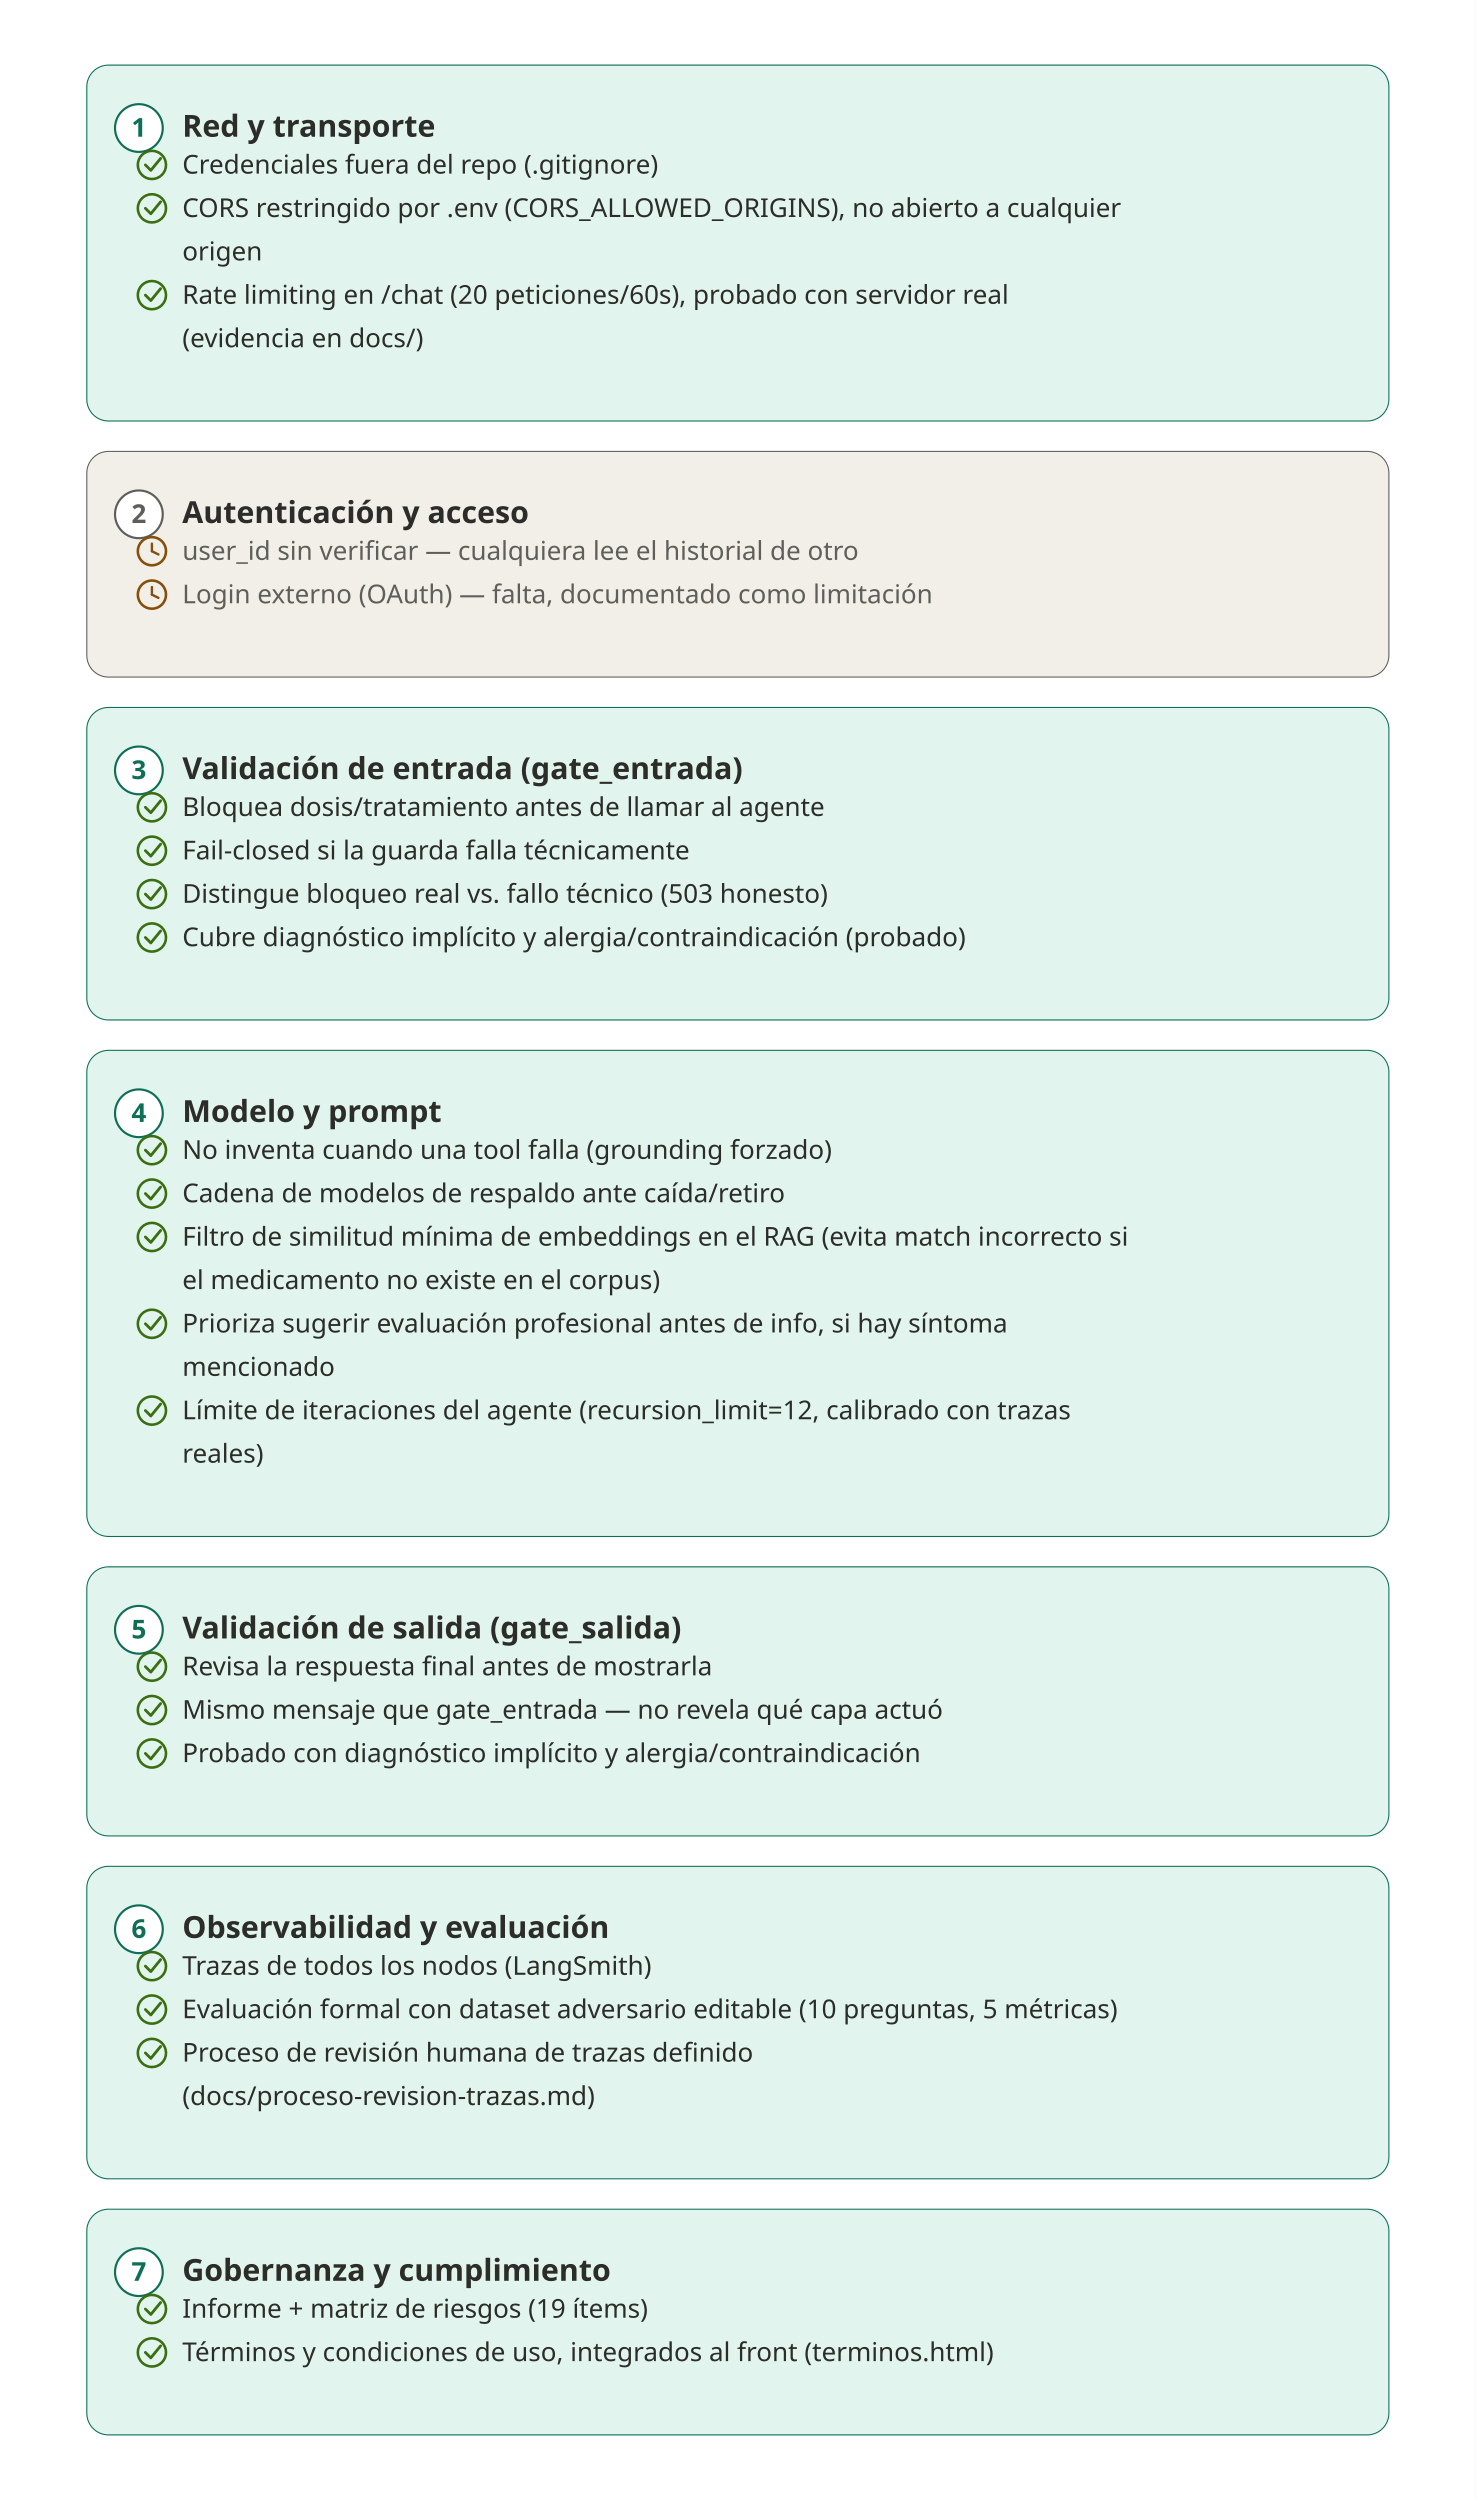
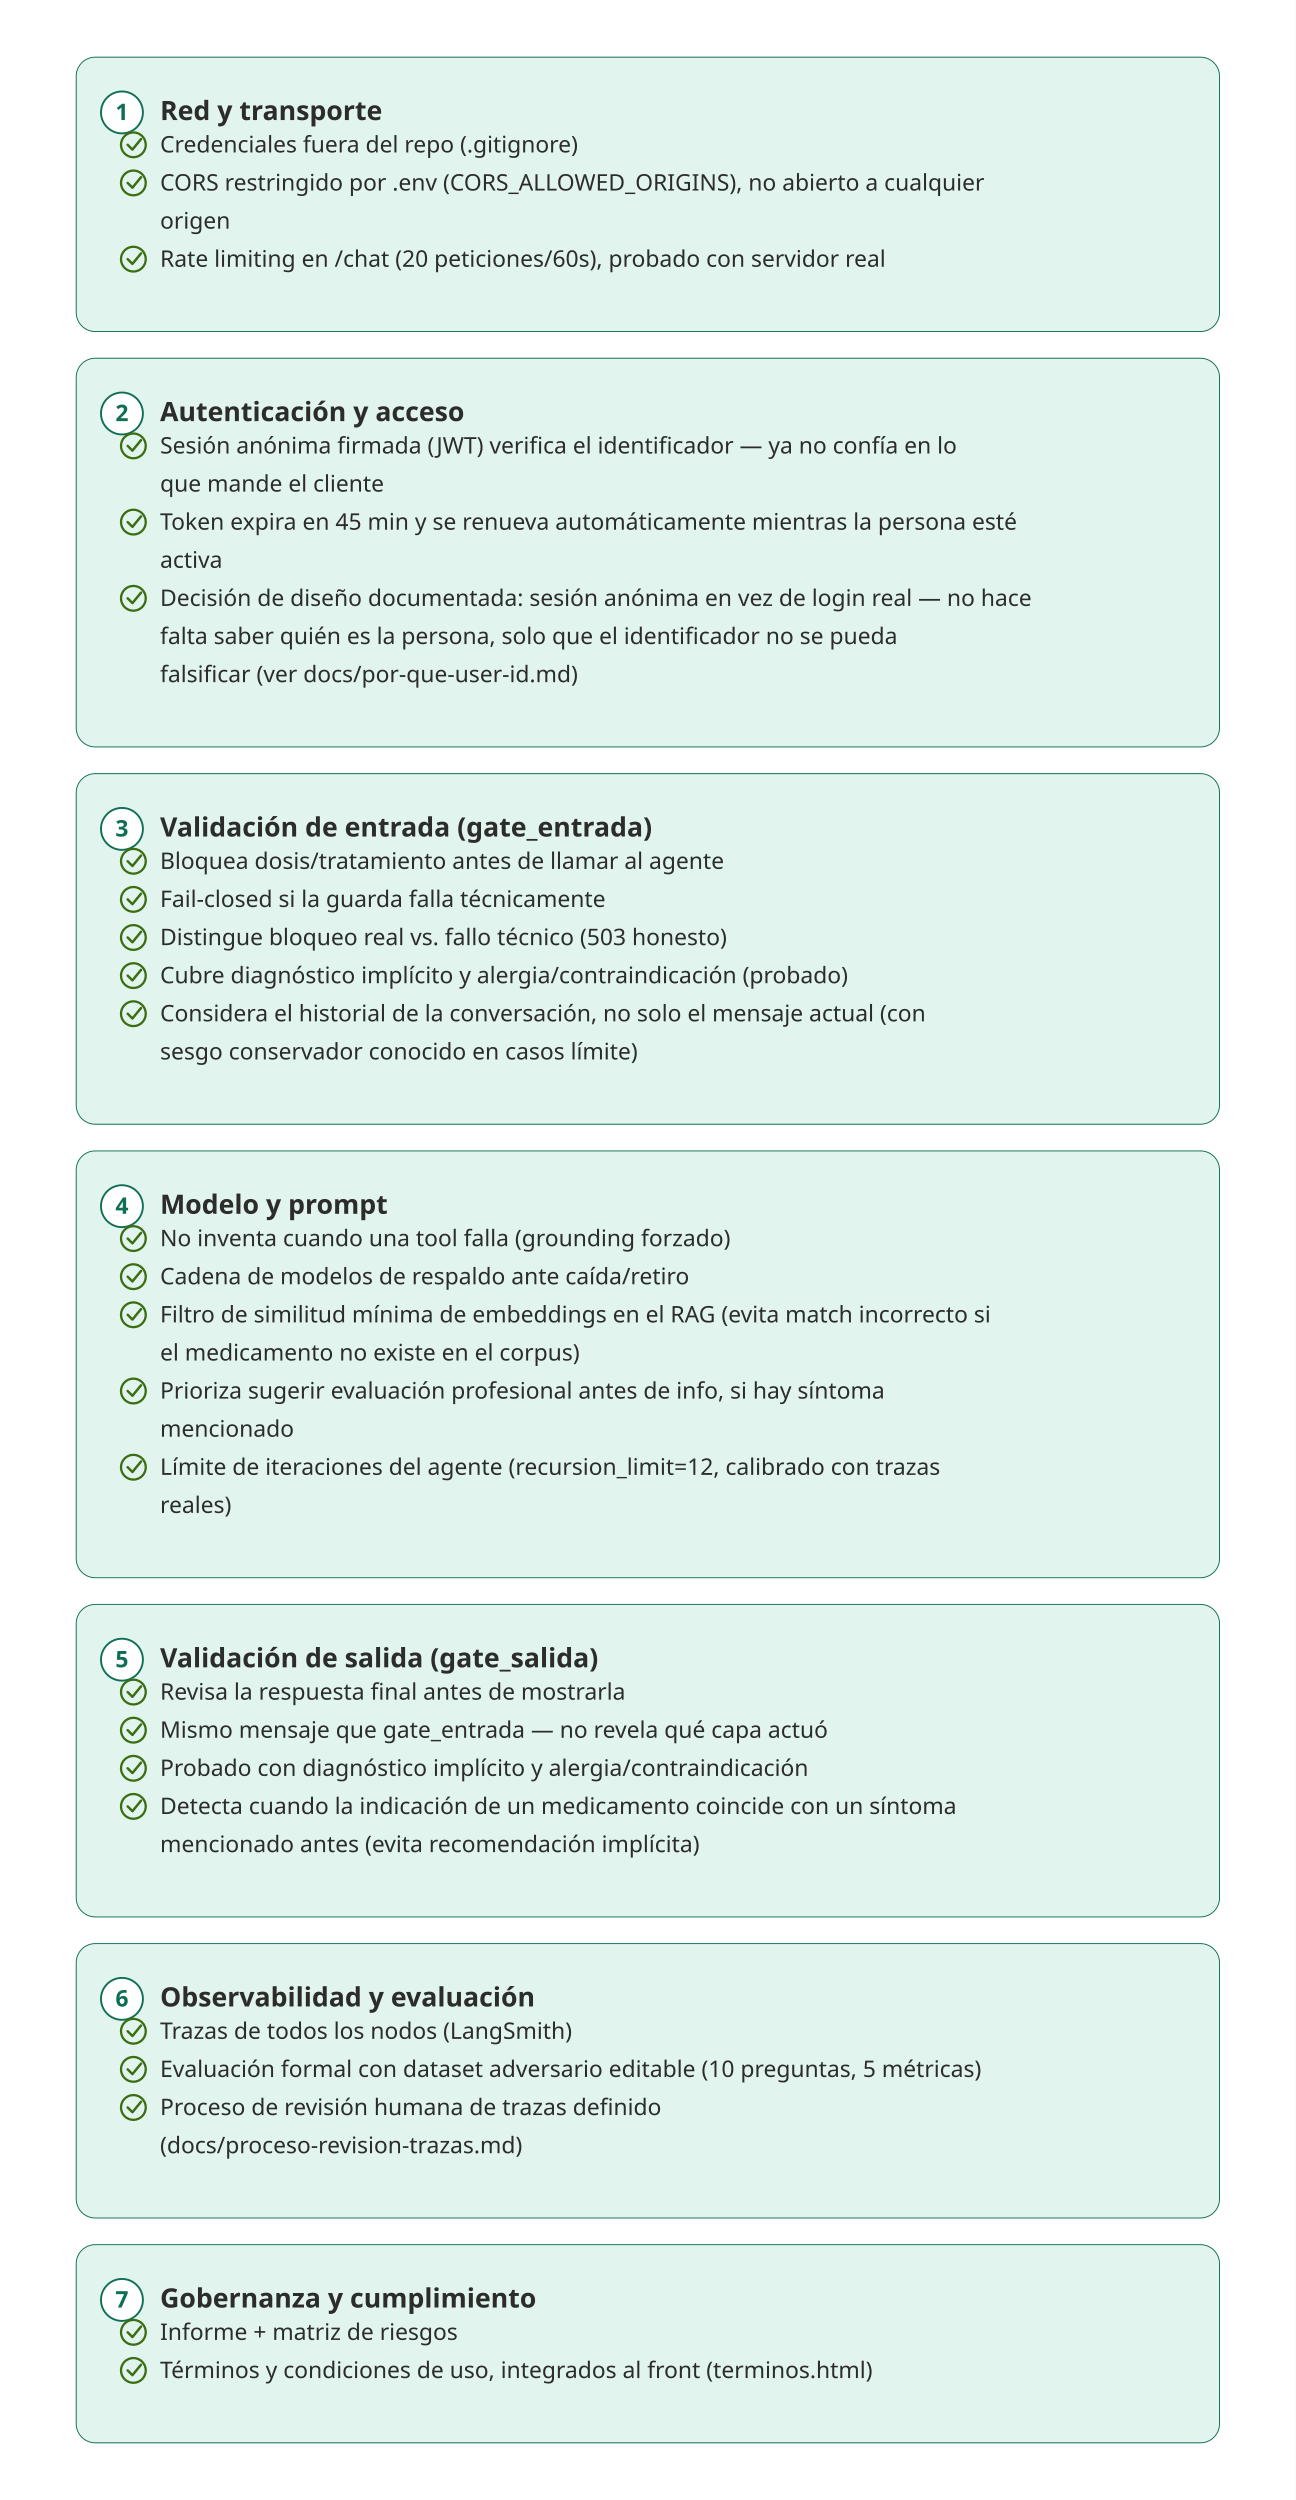
- <svg xmlns="http://www.w3.org/2000/svg" width="680" height="1152" viewBox="0 0 680 1152" role="img">
-   <rect width="680" height="1152" fill="#ffffff" />
-   <rect x="40" y="30" width="600" height="164" rx="10" fill="#e1f5ee" stroke="#0f6e56" stroke-width="0.5" />
+ <svg xmlns="http://www.w3.org/2000/svg" width="680" height="1312" viewBox="0 0 680 1312" role="img">
+   <rect width="680" height="1312" fill="#ffffff" />
+   <rect x="40" y="30" width="600" height="144" rx="10" fill="#e1f5ee" stroke="#0f6e56" stroke-width="0.5" />
  <circle cx="64" cy="59.0" r="11" fill="#ffffff" stroke="#0f6e56" stroke-width="1" />
  <text x="64" y="63.0" text-anchor="middle" font-family="sans-serif" font-size="12" font-weight="700" fill="#0f6e56">1</text>
  <text x="84" y="63.0" font-family="sans-serif" font-size="14" font-weight="700" fill="#2c2c2a">Red y transporte</text>
  <circle cx="70" cy="76" r="6.5" fill="none" stroke="#3b6d11" stroke-width="1.2" />
  <path d="M67,76 L69.5,78.5 L74,73" fill="none" stroke="#3b6d11" stroke-width="1.3" stroke-linecap="round" stroke-linejoin="round" />
  <text x="84" y="80" font-family="sans-serif" font-size="12" fill="#2c2c2a">Credenciales fuera del repo (.gitignore)</text>
  <circle cx="70" cy="96" r="6.5" fill="none" stroke="#3b6d11" stroke-width="1.2" />
  <path d="M67,96 L69.5,98.5 L74,93" fill="none" stroke="#3b6d11" stroke-width="1.3" stroke-linecap="round" stroke-linejoin="round" />
  <text x="84" y="100" font-family="sans-serif" font-size="12" fill="#2c2c2a">CORS restringido por .env (CORS_ALLOWED_ORIGINS), no abierto a cualquier</text>
  <text x="84" y="120" font-family="sans-serif" font-size="12" fill="#2c2c2a">origen</text>
  <circle cx="70" cy="136" r="6.5" fill="none" stroke="#3b6d11" stroke-width="1.2" />
  <path d="M67,136 L69.5,138.5 L74,133" fill="none" stroke="#3b6d11" stroke-width="1.3" stroke-linecap="round" stroke-linejoin="round" />
  <text x="84" y="140" font-family="sans-serif" font-size="12" fill="#2c2c2a">Rate limiting en /chat (20 peticiones/60s), probado con servidor real</text>
-   <text x="84" y="160" font-family="sans-serif" font-size="12" fill="#2c2c2a">(evidencia en docs/)</text>
-   <rect x="40" y="208" width="600" height="104" rx="10" fill="#f1efe8" stroke="#5f5e5a" stroke-width="0.5" />
-   <circle cx="64" cy="237.0" r="11" fill="#ffffff" stroke="#5f5e5a" stroke-width="1" />
-   <text x="64" y="241.0" text-anchor="middle" font-family="sans-serif" font-size="12" font-weight="700" fill="#5f5e5a">2</text>
-   <text x="84" y="241.0" font-family="sans-serif" font-size="14" font-weight="700" fill="#2c2c2a">Autenticación y acceso</text>
-   <circle cx="70" cy="254" r="6.5" fill="none" stroke="#854f0b" stroke-width="1.2" />
-   <line x1="70" y1="250.5" x2="70" y2="254" stroke="#854f0b" stroke-width="1.1" stroke-linecap="round" />
-   <line x1="70" y1="254" x2="73" y2="255.5" stroke="#854f0b" stroke-width="1.1" stroke-linecap="round" />
-   <text x="84" y="258" font-family="sans-serif" font-size="12" fill="#5f5e5a">user_id sin verificar — cualquiera lee el historial de otro</text>
-   <circle cx="70" cy="274" r="6.5" fill="none" stroke="#854f0b" stroke-width="1.2" />
-   <line x1="70" y1="270.5" x2="70" y2="274" stroke="#854f0b" stroke-width="1.1" stroke-linecap="round" />
-   <line x1="70" y1="274" x2="73" y2="275.5" stroke="#854f0b" stroke-width="1.1" stroke-linecap="round" />
-   <text x="84" y="278" font-family="sans-serif" font-size="12" fill="#5f5e5a">Login externo (OAuth) — falta, documentado como limitación</text>
-   <rect x="40" y="326" width="600" height="144" rx="10" fill="#e1f5ee" stroke="#0f6e56" stroke-width="0.5" />
-   <circle cx="64" cy="355.0" r="11" fill="#ffffff" stroke="#0f6e56" stroke-width="1" />
-   <text x="64" y="359.0" text-anchor="middle" font-family="sans-serif" font-size="12" font-weight="700" fill="#0f6e56">3</text>
-   <text x="84" y="359.0" font-family="sans-serif" font-size="14" font-weight="700" fill="#2c2c2a">Validación de entrada (gate_entrada)</text>
-   <circle cx="70" cy="372" r="6.5" fill="none" stroke="#3b6d11" stroke-width="1.2" />
-   <path d="M67,372 L69.5,374.5 L74,369" fill="none" stroke="#3b6d11" stroke-width="1.3" stroke-linecap="round" stroke-linejoin="round" />
-   <text x="84" y="376" font-family="sans-serif" font-size="12" fill="#2c2c2a">Bloquea dosis/tratamiento antes de llamar al agente</text>
-   <circle cx="70" cy="392" r="6.5" fill="none" stroke="#3b6d11" stroke-width="1.2" />
-   <path d="M67,392 L69.5,394.5 L74,389" fill="none" stroke="#3b6d11" stroke-width="1.3" stroke-linecap="round" stroke-linejoin="round" />
-   <text x="84" y="396" font-family="sans-serif" font-size="12" fill="#2c2c2a">Fail-closed si la guarda falla técnicamente</text>
-   <circle cx="70" cy="412" r="6.5" fill="none" stroke="#3b6d11" stroke-width="1.2" />
-   <path d="M67,412 L69.5,414.5 L74,409" fill="none" stroke="#3b6d11" stroke-width="1.3" stroke-linecap="round" stroke-linejoin="round" />
-   <text x="84" y="416" font-family="sans-serif" font-size="12" fill="#2c2c2a">Distingue bloqueo real vs. fallo técnico (503 honesto)</text>
-   <circle cx="70" cy="432" r="6.5" fill="none" stroke="#3b6d11" stroke-width="1.2" />
-   <path d="M67,432 L69.5,434.5 L74,429" fill="none" stroke="#3b6d11" stroke-width="1.3" stroke-linecap="round" stroke-linejoin="round" />
-   <text x="84" y="436" font-family="sans-serif" font-size="12" fill="#2c2c2a">Cubre diagnóstico implícito y alergia/contraindicación (probado)</text>
-   <rect x="40" y="484" width="600" height="224" rx="10" fill="#e1f5ee" stroke="#0f6e56" stroke-width="0.5" />
-   <circle cx="64" cy="513.0" r="11" fill="#ffffff" stroke="#0f6e56" stroke-width="1" />
-   <text x="64" y="517.0" text-anchor="middle" font-family="sans-serif" font-size="12" font-weight="700" fill="#0f6e56">4</text>
-   <text x="84" y="517.0" font-family="sans-serif" font-size="14" font-weight="700" fill="#2c2c2a">Modelo y prompt</text>
-   <circle cx="70" cy="530" r="6.5" fill="none" stroke="#3b6d11" stroke-width="1.2" />
-   <path d="M67,530 L69.5,532.5 L74,527" fill="none" stroke="#3b6d11" stroke-width="1.3" stroke-linecap="round" stroke-linejoin="round" />
-   <text x="84" y="534" font-family="sans-serif" font-size="12" fill="#2c2c2a">No inventa cuando una tool falla (grounding forzado)</text>
-   <circle cx="70" cy="550" r="6.5" fill="none" stroke="#3b6d11" stroke-width="1.2" />
-   <path d="M67,550 L69.5,552.5 L74,547" fill="none" stroke="#3b6d11" stroke-width="1.3" stroke-linecap="round" stroke-linejoin="round" />
-   <text x="84" y="554" font-family="sans-serif" font-size="12" fill="#2c2c2a">Cadena de modelos de respaldo ante caída/retiro</text>
-   <circle cx="70" cy="570" r="6.5" fill="none" stroke="#3b6d11" stroke-width="1.2" />
-   <path d="M67,570 L69.5,572.5 L74,567" fill="none" stroke="#3b6d11" stroke-width="1.3" stroke-linecap="round" stroke-linejoin="round" />
-   <text x="84" y="574" font-family="sans-serif" font-size="12" fill="#2c2c2a">Filtro de similitud mínima de embeddings en el RAG (evita match incorrecto si</text>
-   <text x="84" y="594" font-family="sans-serif" font-size="12" fill="#2c2c2a">el medicamento no existe en el corpus)</text>
-   <circle cx="70" cy="610" r="6.5" fill="none" stroke="#3b6d11" stroke-width="1.2" />
-   <path d="M67,610 L69.5,612.5 L74,607" fill="none" stroke="#3b6d11" stroke-width="1.3" stroke-linecap="round" stroke-linejoin="round" />
-   <text x="84" y="614" font-family="sans-serif" font-size="12" fill="#2c2c2a">Prioriza sugerir evaluación profesional antes de info, si hay síntoma</text>
-   <text x="84" y="634" font-family="sans-serif" font-size="12" fill="#2c2c2a">mencionado</text>
+   <rect x="40" y="188" width="600" height="204" rx="10" fill="#e1f5ee" stroke="#0f6e56" stroke-width="0.5" />
+   <circle cx="64" cy="217.0" r="11" fill="#ffffff" stroke="#0f6e56" stroke-width="1" />
+   <text x="64" y="221.0" text-anchor="middle" font-family="sans-serif" font-size="12" font-weight="700" fill="#0f6e56">2</text>
+   <text x="84" y="221.0" font-family="sans-serif" font-size="14" font-weight="700" fill="#2c2c2a">Autenticación y acceso</text>
+   <circle cx="70" cy="234" r="6.5" fill="none" stroke="#3b6d11" stroke-width="1.2" />
+   <path d="M67,234 L69.5,236.5 L74,231" fill="none" stroke="#3b6d11" stroke-width="1.3" stroke-linecap="round" stroke-linejoin="round" />
+   <text x="84" y="238" font-family="sans-serif" font-size="12" fill="#2c2c2a">Sesión anónima firmada (JWT) verifica el identificador — ya no confía en lo</text>
+   <text x="84" y="258" font-family="sans-serif" font-size="12" fill="#2c2c2a">que mande el cliente</text>
+   <circle cx="70" cy="274" r="6.5" fill="none" stroke="#3b6d11" stroke-width="1.2" />
+   <path d="M67,274 L69.5,276.5 L74,271" fill="none" stroke="#3b6d11" stroke-width="1.3" stroke-linecap="round" stroke-linejoin="round" />
+   <text x="84" y="278" font-family="sans-serif" font-size="12" fill="#2c2c2a">Token expira en 45 min y se renueva automáticamente mientras la persona esté</text>
+   <text x="84" y="298" font-family="sans-serif" font-size="12" fill="#2c2c2a">activa</text>
+   <circle cx="70" cy="314" r="6.5" fill="none" stroke="#3b6d11" stroke-width="1.2" />
+   <path d="M67,314 L69.5,316.5 L74,311" fill="none" stroke="#3b6d11" stroke-width="1.3" stroke-linecap="round" stroke-linejoin="round" />
+   <text x="84" y="318" font-family="sans-serif" font-size="12" fill="#2c2c2a">Decisión de diseño documentada: sesión anónima en vez de login real — no hace</text>
+   <text x="84" y="338" font-family="sans-serif" font-size="12" fill="#2c2c2a">falta saber quién es la persona, solo que el identificador no se pueda</text>
+   <text x="84" y="358" font-family="sans-serif" font-size="12" fill="#2c2c2a">falsificar (ver docs/por-que-user-id.md)</text>
+   <rect x="40" y="406" width="600" height="184" rx="10" fill="#e1f5ee" stroke="#0f6e56" stroke-width="0.5" />
+   <circle cx="64" cy="435.0" r="11" fill="#ffffff" stroke="#0f6e56" stroke-width="1" />
+   <text x="64" y="439.0" text-anchor="middle" font-family="sans-serif" font-size="12" font-weight="700" fill="#0f6e56">3</text>
+   <text x="84" y="439.0" font-family="sans-serif" font-size="14" font-weight="700" fill="#2c2c2a">Validación de entrada (gate_entrada)</text>
+   <circle cx="70" cy="452" r="6.5" fill="none" stroke="#3b6d11" stroke-width="1.2" />
+   <path d="M67,452 L69.5,454.5 L74,449" fill="none" stroke="#3b6d11" stroke-width="1.3" stroke-linecap="round" stroke-linejoin="round" />
+   <text x="84" y="456" font-family="sans-serif" font-size="12" fill="#2c2c2a">Bloquea dosis/tratamiento antes de llamar al agente</text>
+   <circle cx="70" cy="472" r="6.5" fill="none" stroke="#3b6d11" stroke-width="1.2" />
+   <path d="M67,472 L69.5,474.5 L74,469" fill="none" stroke="#3b6d11" stroke-width="1.3" stroke-linecap="round" stroke-linejoin="round" />
+   <text x="84" y="476" font-family="sans-serif" font-size="12" fill="#2c2c2a">Fail-closed si la guarda falla técnicamente</text>
+   <circle cx="70" cy="492" r="6.5" fill="none" stroke="#3b6d11" stroke-width="1.2" />
+   <path d="M67,492 L69.5,494.5 L74,489" fill="none" stroke="#3b6d11" stroke-width="1.3" stroke-linecap="round" stroke-linejoin="round" />
+   <text x="84" y="496" font-family="sans-serif" font-size="12" fill="#2c2c2a">Distingue bloqueo real vs. fallo técnico (503 honesto)</text>
+   <circle cx="70" cy="512" r="6.5" fill="none" stroke="#3b6d11" stroke-width="1.2" />
+   <path d="M67,512 L69.5,514.5 L74,509" fill="none" stroke="#3b6d11" stroke-width="1.3" stroke-linecap="round" stroke-linejoin="round" />
+   <text x="84" y="516" font-family="sans-serif" font-size="12" fill="#2c2c2a">Cubre diagnóstico implícito y alergia/contraindicación (probado)</text>
+   <circle cx="70" cy="532" r="6.5" fill="none" stroke="#3b6d11" stroke-width="1.2" />
+   <path d="M67,532 L69.5,534.5 L74,529" fill="none" stroke="#3b6d11" stroke-width="1.3" stroke-linecap="round" stroke-linejoin="round" />
+   <text x="84" y="536" font-family="sans-serif" font-size="12" fill="#2c2c2a">Considera el historial de la conversación, no solo el mensaje actual (con</text>
+   <text x="84" y="556" font-family="sans-serif" font-size="12" fill="#2c2c2a">sesgo conservador conocido en casos límite)</text>
+   <rect x="40" y="604" width="600" height="224" rx="10" fill="#e1f5ee" stroke="#0f6e56" stroke-width="0.5" />
+   <circle cx="64" cy="633.0" r="11" fill="#ffffff" stroke="#0f6e56" stroke-width="1" />
+   <text x="64" y="637.0" text-anchor="middle" font-family="sans-serif" font-size="12" font-weight="700" fill="#0f6e56">4</text>
+   <text x="84" y="637.0" font-family="sans-serif" font-size="14" font-weight="700" fill="#2c2c2a">Modelo y prompt</text>
  <circle cx="70" cy="650" r="6.5" fill="none" stroke="#3b6d11" stroke-width="1.2" />
  <path d="M67,650 L69.5,652.5 L74,647" fill="none" stroke="#3b6d11" stroke-width="1.3" stroke-linecap="round" stroke-linejoin="round" />
-   <text x="84" y="654" font-family="sans-serif" font-size="12" fill="#2c2c2a">Límite de iteraciones del agente (recursion_limit=12, calibrado con trazas</text>
-   <text x="84" y="674" font-family="sans-serif" font-size="12" fill="#2c2c2a">reales)</text>
-   <rect x="40" y="722" width="600" height="124" rx="10" fill="#e1f5ee" stroke="#0f6e56" stroke-width="0.5" />
-   <circle cx="64" cy="751.0" r="11" fill="#ffffff" stroke="#0f6e56" stroke-width="1" />
-   <text x="64" y="755.0" text-anchor="middle" font-family="sans-serif" font-size="12" font-weight="700" fill="#0f6e56">5</text>
-   <text x="84" y="755.0" font-family="sans-serif" font-size="14" font-weight="700" fill="#2c2c2a">Validación de salida (gate_salida)</text>
-   <circle cx="70" cy="768" r="6.5" fill="none" stroke="#3b6d11" stroke-width="1.2" />
-   <path d="M67,768 L69.5,770.5 L74,765" fill="none" stroke="#3b6d11" stroke-width="1.3" stroke-linecap="round" stroke-linejoin="round" />
-   <text x="84" y="772" font-family="sans-serif" font-size="12" fill="#2c2c2a">Revisa la respuesta final antes de mostrarla</text>
-   <circle cx="70" cy="788" r="6.5" fill="none" stroke="#3b6d11" stroke-width="1.2" />
-   <path d="M67,788 L69.5,790.5 L74,785" fill="none" stroke="#3b6d11" stroke-width="1.3" stroke-linecap="round" stroke-linejoin="round" />
-   <text x="84" y="792" font-family="sans-serif" font-size="12" fill="#2c2c2a">Mismo mensaje que gate_entrada — no revela qué capa actuó</text>
-   <circle cx="70" cy="808" r="6.5" fill="none" stroke="#3b6d11" stroke-width="1.2" />
-   <path d="M67,808 L69.5,810.5 L74,805" fill="none" stroke="#3b6d11" stroke-width="1.3" stroke-linecap="round" stroke-linejoin="round" />
-   <text x="84" y="812" font-family="sans-serif" font-size="12" fill="#2c2c2a">Probado con diagnóstico implícito y alergia/contraindicación</text>
-   <rect x="40" y="860" width="600" height="144" rx="10" fill="#e1f5ee" stroke="#0f6e56" stroke-width="0.5" />
-   <circle cx="64" cy="889.0" r="11" fill="#ffffff" stroke="#0f6e56" stroke-width="1" />
-   <text x="64" y="893.0" text-anchor="middle" font-family="sans-serif" font-size="12" font-weight="700" fill="#0f6e56">6</text>
-   <text x="84" y="893.0" font-family="sans-serif" font-size="14" font-weight="700" fill="#2c2c2a">Observabilidad y evaluación</text>
-   <circle cx="70" cy="906" r="6.5" fill="none" stroke="#3b6d11" stroke-width="1.2" />
-   <path d="M67,906 L69.5,908.5 L74,903" fill="none" stroke="#3b6d11" stroke-width="1.3" stroke-linecap="round" stroke-linejoin="round" />
-   <text x="84" y="910" font-family="sans-serif" font-size="12" fill="#2c2c2a">Trazas de todos los nodos (LangSmith)</text>
-   <circle cx="70" cy="926" r="6.5" fill="none" stroke="#3b6d11" stroke-width="1.2" />
-   <path d="M67,926 L69.5,928.5 L74,923" fill="none" stroke="#3b6d11" stroke-width="1.3" stroke-linecap="round" stroke-linejoin="round" />
-   <text x="84" y="930" font-family="sans-serif" font-size="12" fill="#2c2c2a">Evaluación formal con dataset adversario editable (10 preguntas, 5 métricas)</text>
-   <circle cx="70" cy="946" r="6.5" fill="none" stroke="#3b6d11" stroke-width="1.2" />
-   <path d="M67,946 L69.5,948.5 L74,943" fill="none" stroke="#3b6d11" stroke-width="1.3" stroke-linecap="round" stroke-linejoin="round" />
-   <text x="84" y="950" font-family="sans-serif" font-size="12" fill="#2c2c2a">Proceso de revisión humana de trazas definido</text>
-   <text x="84" y="970" font-family="sans-serif" font-size="12" fill="#2c2c2a">(docs/proceso-revision-trazas.md)</text>
-   <rect x="40" y="1018" width="600" height="104" rx="10" fill="#e1f5ee" stroke="#0f6e56" stroke-width="0.5" />
-   <circle cx="64" cy="1047.0" r="11" fill="#ffffff" stroke="#0f6e56" stroke-width="1" />
-   <text x="64" y="1051.0" text-anchor="middle" font-family="sans-serif" font-size="12" font-weight="700" fill="#0f6e56">7</text>
-   <text x="84" y="1051.0" font-family="sans-serif" font-size="14" font-weight="700" fill="#2c2c2a">Gobernanza y cumplimiento</text>
-   <circle cx="70" cy="1064" r="6.5" fill="none" stroke="#3b6d11" stroke-width="1.2" />
-   <path d="M67,1064 L69.5,1066.5 L74,1061" fill="none" stroke="#3b6d11" stroke-width="1.3" stroke-linecap="round" stroke-linejoin="round" />
-   <text x="84" y="1068" font-family="sans-serif" font-size="12" fill="#2c2c2a">Informe + matriz de riesgos (19 ítems)</text>
-   <circle cx="70" cy="1084" r="6.5" fill="none" stroke="#3b6d11" stroke-width="1.2" />
-   <path d="M67,1084 L69.5,1086.5 L74,1081" fill="none" stroke="#3b6d11" stroke-width="1.3" stroke-linecap="round" stroke-linejoin="round" />
-   <text x="84" y="1088" font-family="sans-serif" font-size="12" fill="#2c2c2a">Términos y condiciones de uso, integrados al front (terminos.html)</text>
+   <text x="84" y="654" font-family="sans-serif" font-size="12" fill="#2c2c2a">No inventa cuando una tool falla (grounding forzado)</text>
+   <circle cx="70" cy="670" r="6.5" fill="none" stroke="#3b6d11" stroke-width="1.2" />
+   <path d="M67,670 L69.5,672.5 L74,667" fill="none" stroke="#3b6d11" stroke-width="1.3" stroke-linecap="round" stroke-linejoin="round" />
+   <text x="84" y="674" font-family="sans-serif" font-size="12" fill="#2c2c2a">Cadena de modelos de respaldo ante caída/retiro</text>
+   <circle cx="70" cy="690" r="6.5" fill="none" stroke="#3b6d11" stroke-width="1.2" />
+   <path d="M67,690 L69.5,692.5 L74,687" fill="none" stroke="#3b6d11" stroke-width="1.3" stroke-linecap="round" stroke-linejoin="round" />
+   <text x="84" y="694" font-family="sans-serif" font-size="12" fill="#2c2c2a">Filtro de similitud mínima de embeddings en el RAG (evita match incorrecto si</text>
+   <text x="84" y="714" font-family="sans-serif" font-size="12" fill="#2c2c2a">el medicamento no existe en el corpus)</text>
+   <circle cx="70" cy="730" r="6.5" fill="none" stroke="#3b6d11" stroke-width="1.2" />
+   <path d="M67,730 L69.5,732.5 L74,727" fill="none" stroke="#3b6d11" stroke-width="1.3" stroke-linecap="round" stroke-linejoin="round" />
+   <text x="84" y="734" font-family="sans-serif" font-size="12" fill="#2c2c2a">Prioriza sugerir evaluación profesional antes de info, si hay síntoma</text>
+   <text x="84" y="754" font-family="sans-serif" font-size="12" fill="#2c2c2a">mencionado</text>
+   <circle cx="70" cy="770" r="6.5" fill="none" stroke="#3b6d11" stroke-width="1.2" />
+   <path d="M67,770 L69.5,772.5 L74,767" fill="none" stroke="#3b6d11" stroke-width="1.3" stroke-linecap="round" stroke-linejoin="round" />
+   <text x="84" y="774" font-family="sans-serif" font-size="12" fill="#2c2c2a">Límite de iteraciones del agente (recursion_limit=12, calibrado con trazas</text>
+   <text x="84" y="794" font-family="sans-serif" font-size="12" fill="#2c2c2a">reales)</text>
+   <rect x="40" y="842" width="600" height="164" rx="10" fill="#e1f5ee" stroke="#0f6e56" stroke-width="0.5" />
+   <circle cx="64" cy="871.0" r="11" fill="#ffffff" stroke="#0f6e56" stroke-width="1" />
+   <text x="64" y="875.0" text-anchor="middle" font-family="sans-serif" font-size="12" font-weight="700" fill="#0f6e56">5</text>
+   <text x="84" y="875.0" font-family="sans-serif" font-size="14" font-weight="700" fill="#2c2c2a">Validación de salida (gate_salida)</text>
+   <circle cx="70" cy="888" r="6.5" fill="none" stroke="#3b6d11" stroke-width="1.2" />
+   <path d="M67,888 L69.5,890.5 L74,885" fill="none" stroke="#3b6d11" stroke-width="1.3" stroke-linecap="round" stroke-linejoin="round" />
+   <text x="84" y="892" font-family="sans-serif" font-size="12" fill="#2c2c2a">Revisa la respuesta final antes de mostrarla</text>
+   <circle cx="70" cy="908" r="6.5" fill="none" stroke="#3b6d11" stroke-width="1.2" />
+   <path d="M67,908 L69.5,910.5 L74,905" fill="none" stroke="#3b6d11" stroke-width="1.3" stroke-linecap="round" stroke-linejoin="round" />
+   <text x="84" y="912" font-family="sans-serif" font-size="12" fill="#2c2c2a">Mismo mensaje que gate_entrada — no revela qué capa actuó</text>
+   <circle cx="70" cy="928" r="6.5" fill="none" stroke="#3b6d11" stroke-width="1.2" />
+   <path d="M67,928 L69.5,930.5 L74,925" fill="none" stroke="#3b6d11" stroke-width="1.3" stroke-linecap="round" stroke-linejoin="round" />
+   <text x="84" y="932" font-family="sans-serif" font-size="12" fill="#2c2c2a">Probado con diagnóstico implícito y alergia/contraindicación</text>
+   <circle cx="70" cy="948" r="6.5" fill="none" stroke="#3b6d11" stroke-width="1.2" />
+   <path d="M67,948 L69.5,950.5 L74,945" fill="none" stroke="#3b6d11" stroke-width="1.3" stroke-linecap="round" stroke-linejoin="round" />
+   <text x="84" y="952" font-family="sans-serif" font-size="12" fill="#2c2c2a">Detecta cuando la indicación de un medicamento coincide con un síntoma</text>
+   <text x="84" y="972" font-family="sans-serif" font-size="12" fill="#2c2c2a">mencionado antes (evita recomendación implícita)</text>
+   <rect x="40" y="1020" width="600" height="144" rx="10" fill="#e1f5ee" stroke="#0f6e56" stroke-width="0.5" />
+   <circle cx="64" cy="1049.0" r="11" fill="#ffffff" stroke="#0f6e56" stroke-width="1" />
+   <text x="64" y="1053.0" text-anchor="middle" font-family="sans-serif" font-size="12" font-weight="700" fill="#0f6e56">6</text>
+   <text x="84" y="1053.0" font-family="sans-serif" font-size="14" font-weight="700" fill="#2c2c2a">Observabilidad y evaluación</text>
+   <circle cx="70" cy="1066" r="6.5" fill="none" stroke="#3b6d11" stroke-width="1.2" />
+   <path d="M67,1066 L69.5,1068.5 L74,1063" fill="none" stroke="#3b6d11" stroke-width="1.3" stroke-linecap="round" stroke-linejoin="round" />
+   <text x="84" y="1070" font-family="sans-serif" font-size="12" fill="#2c2c2a">Trazas de todos los nodos (LangSmith)</text>
+   <circle cx="70" cy="1086" r="6.5" fill="none" stroke="#3b6d11" stroke-width="1.2" />
+   <path d="M67,1086 L69.5,1088.5 L74,1083" fill="none" stroke="#3b6d11" stroke-width="1.3" stroke-linecap="round" stroke-linejoin="round" />
+   <text x="84" y="1090" font-family="sans-serif" font-size="12" fill="#2c2c2a">Evaluación formal con dataset adversario editable (10 preguntas, 5 métricas)</text>
+   <circle cx="70" cy="1106" r="6.5" fill="none" stroke="#3b6d11" stroke-width="1.2" />
+   <path d="M67,1106 L69.5,1108.5 L74,1103" fill="none" stroke="#3b6d11" stroke-width="1.3" stroke-linecap="round" stroke-linejoin="round" />
+   <text x="84" y="1110" font-family="sans-serif" font-size="12" fill="#2c2c2a">Proceso de revisión humana de trazas definido</text>
+   <text x="84" y="1130" font-family="sans-serif" font-size="12" fill="#2c2c2a">(docs/proceso-revision-trazas.md)</text>
+   <rect x="40" y="1178" width="600" height="104" rx="10" fill="#e1f5ee" stroke="#0f6e56" stroke-width="0.5" />
+   <circle cx="64" cy="1207.0" r="11" fill="#ffffff" stroke="#0f6e56" stroke-width="1" />
+   <text x="64" y="1211.0" text-anchor="middle" font-family="sans-serif" font-size="12" font-weight="700" fill="#0f6e56">7</text>
+   <text x="84" y="1211.0" font-family="sans-serif" font-size="14" font-weight="700" fill="#2c2c2a">Gobernanza y cumplimiento</text>
+   <circle cx="70" cy="1224" r="6.5" fill="none" stroke="#3b6d11" stroke-width="1.2" />
+   <path d="M67,1224 L69.5,1226.5 L74,1221" fill="none" stroke="#3b6d11" stroke-width="1.3" stroke-linecap="round" stroke-linejoin="round" />
+   <text x="84" y="1228" font-family="sans-serif" font-size="12" fill="#2c2c2a">Informe + matriz de riesgos</text>
+   <circle cx="70" cy="1244" r="6.5" fill="none" stroke="#3b6d11" stroke-width="1.2" />
+   <path d="M67,1244 L69.5,1246.5 L74,1241" fill="none" stroke="#3b6d11" stroke-width="1.3" stroke-linecap="round" stroke-linejoin="round" />
+   <text x="84" y="1248" font-family="sans-serif" font-size="12" fill="#2c2c2a">Términos y condiciones de uso, integrados al front (terminos.html)</text>
</svg>
